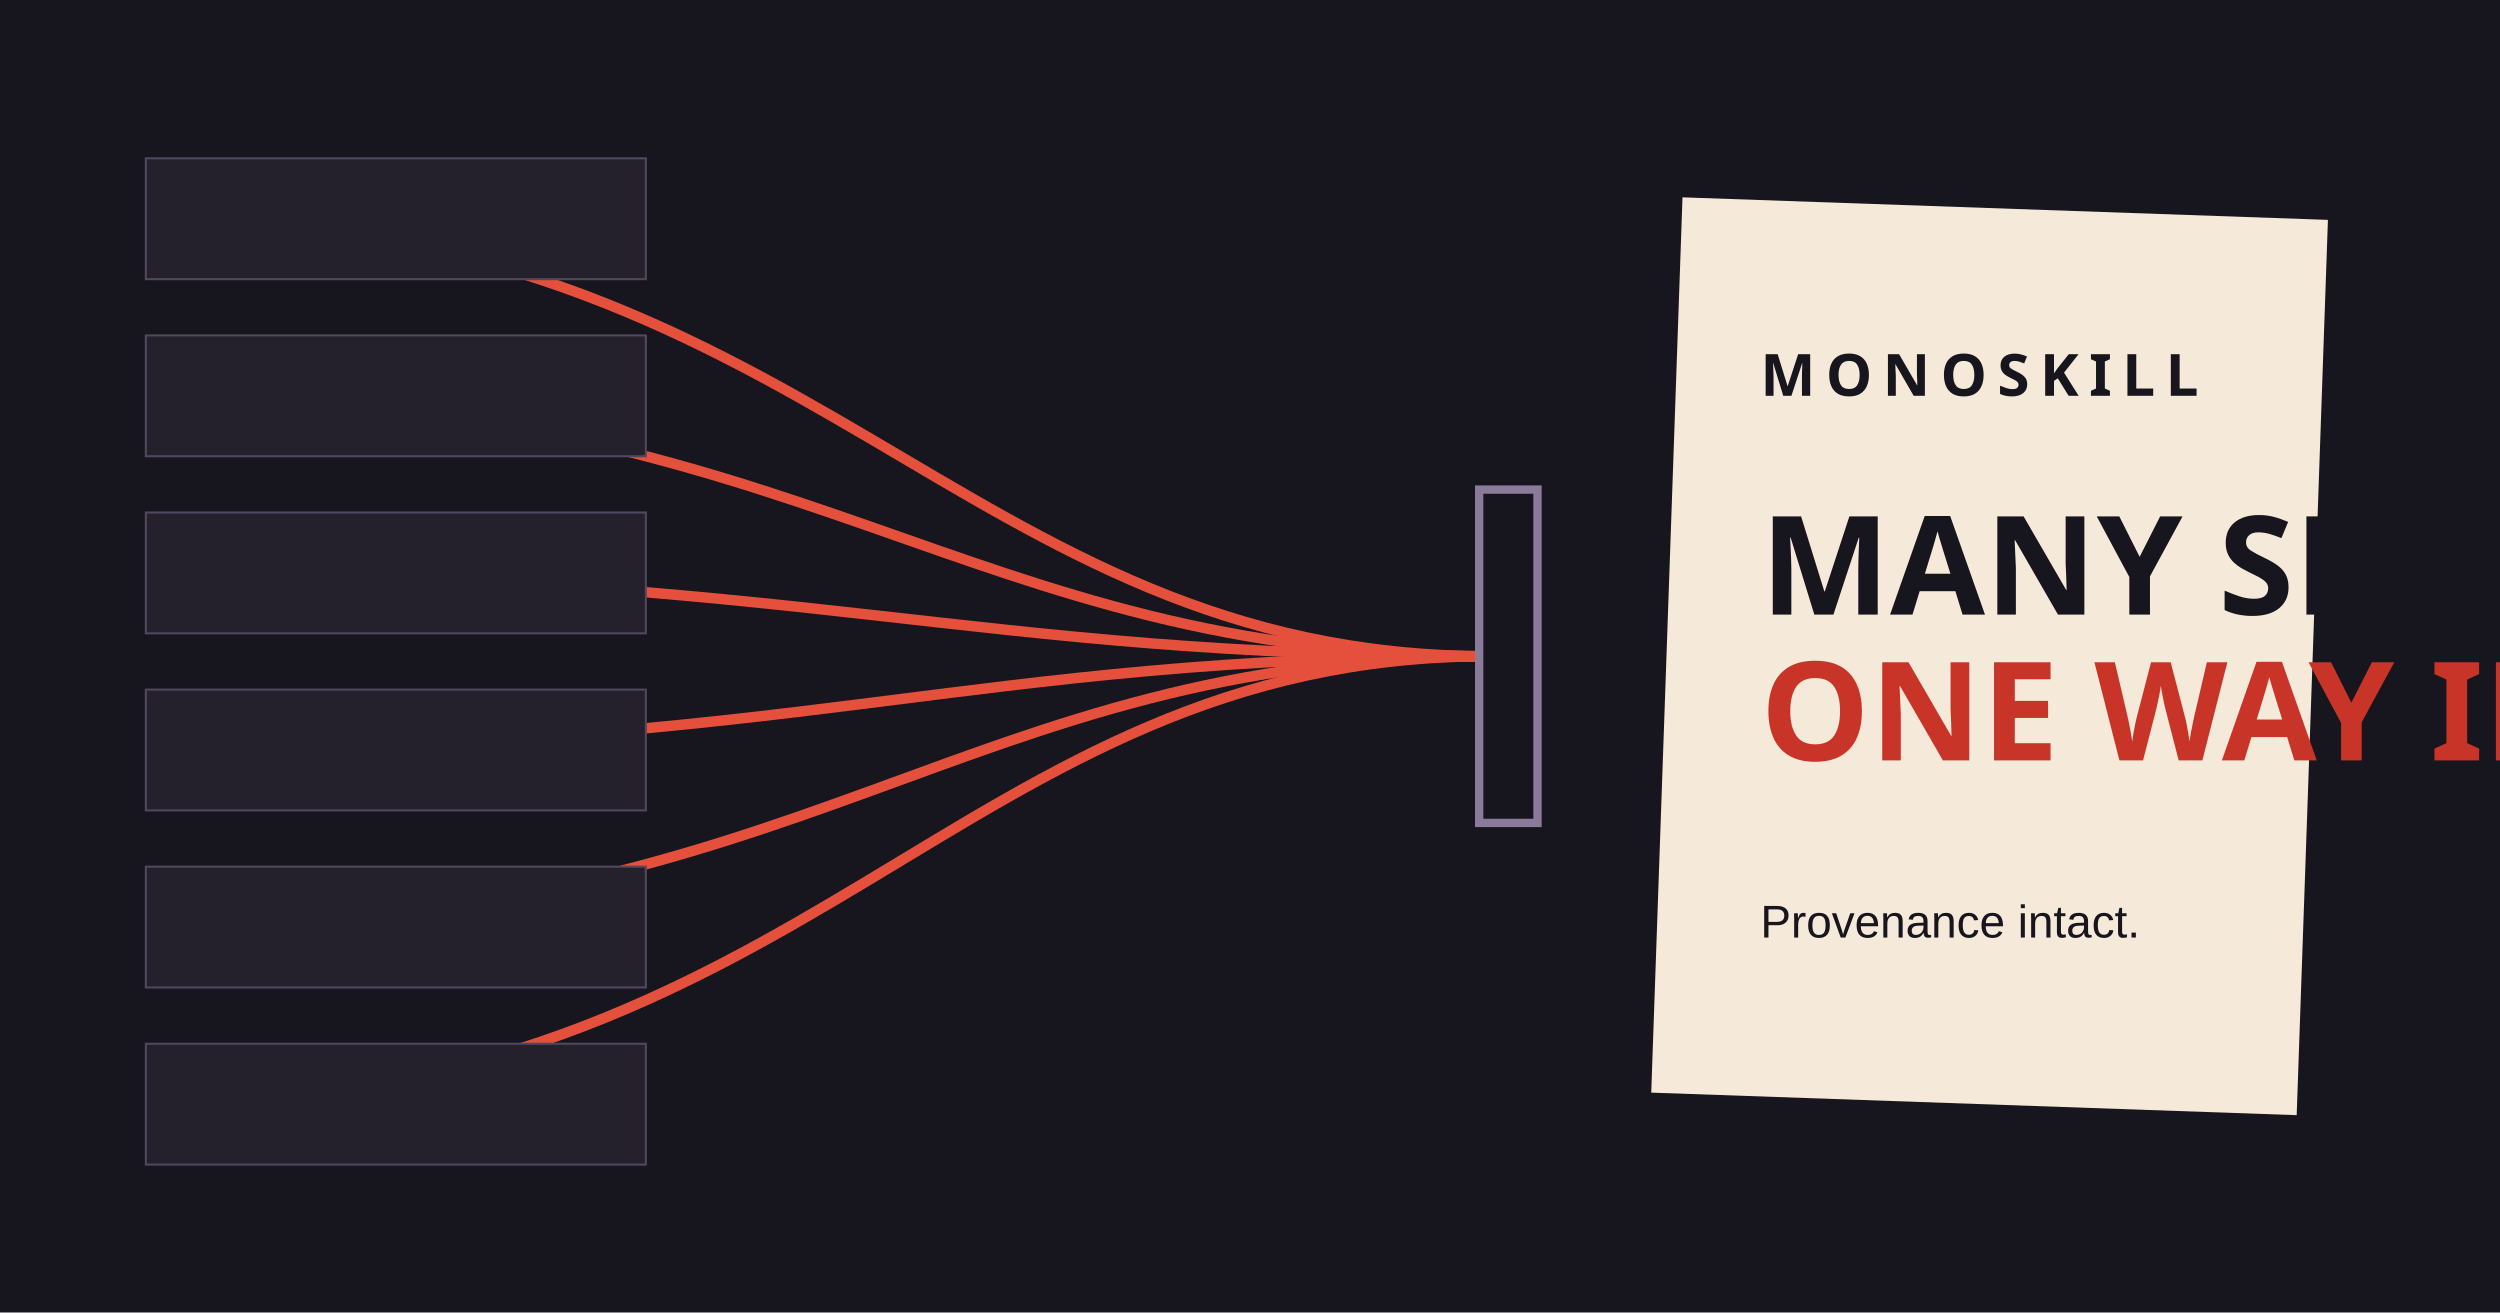
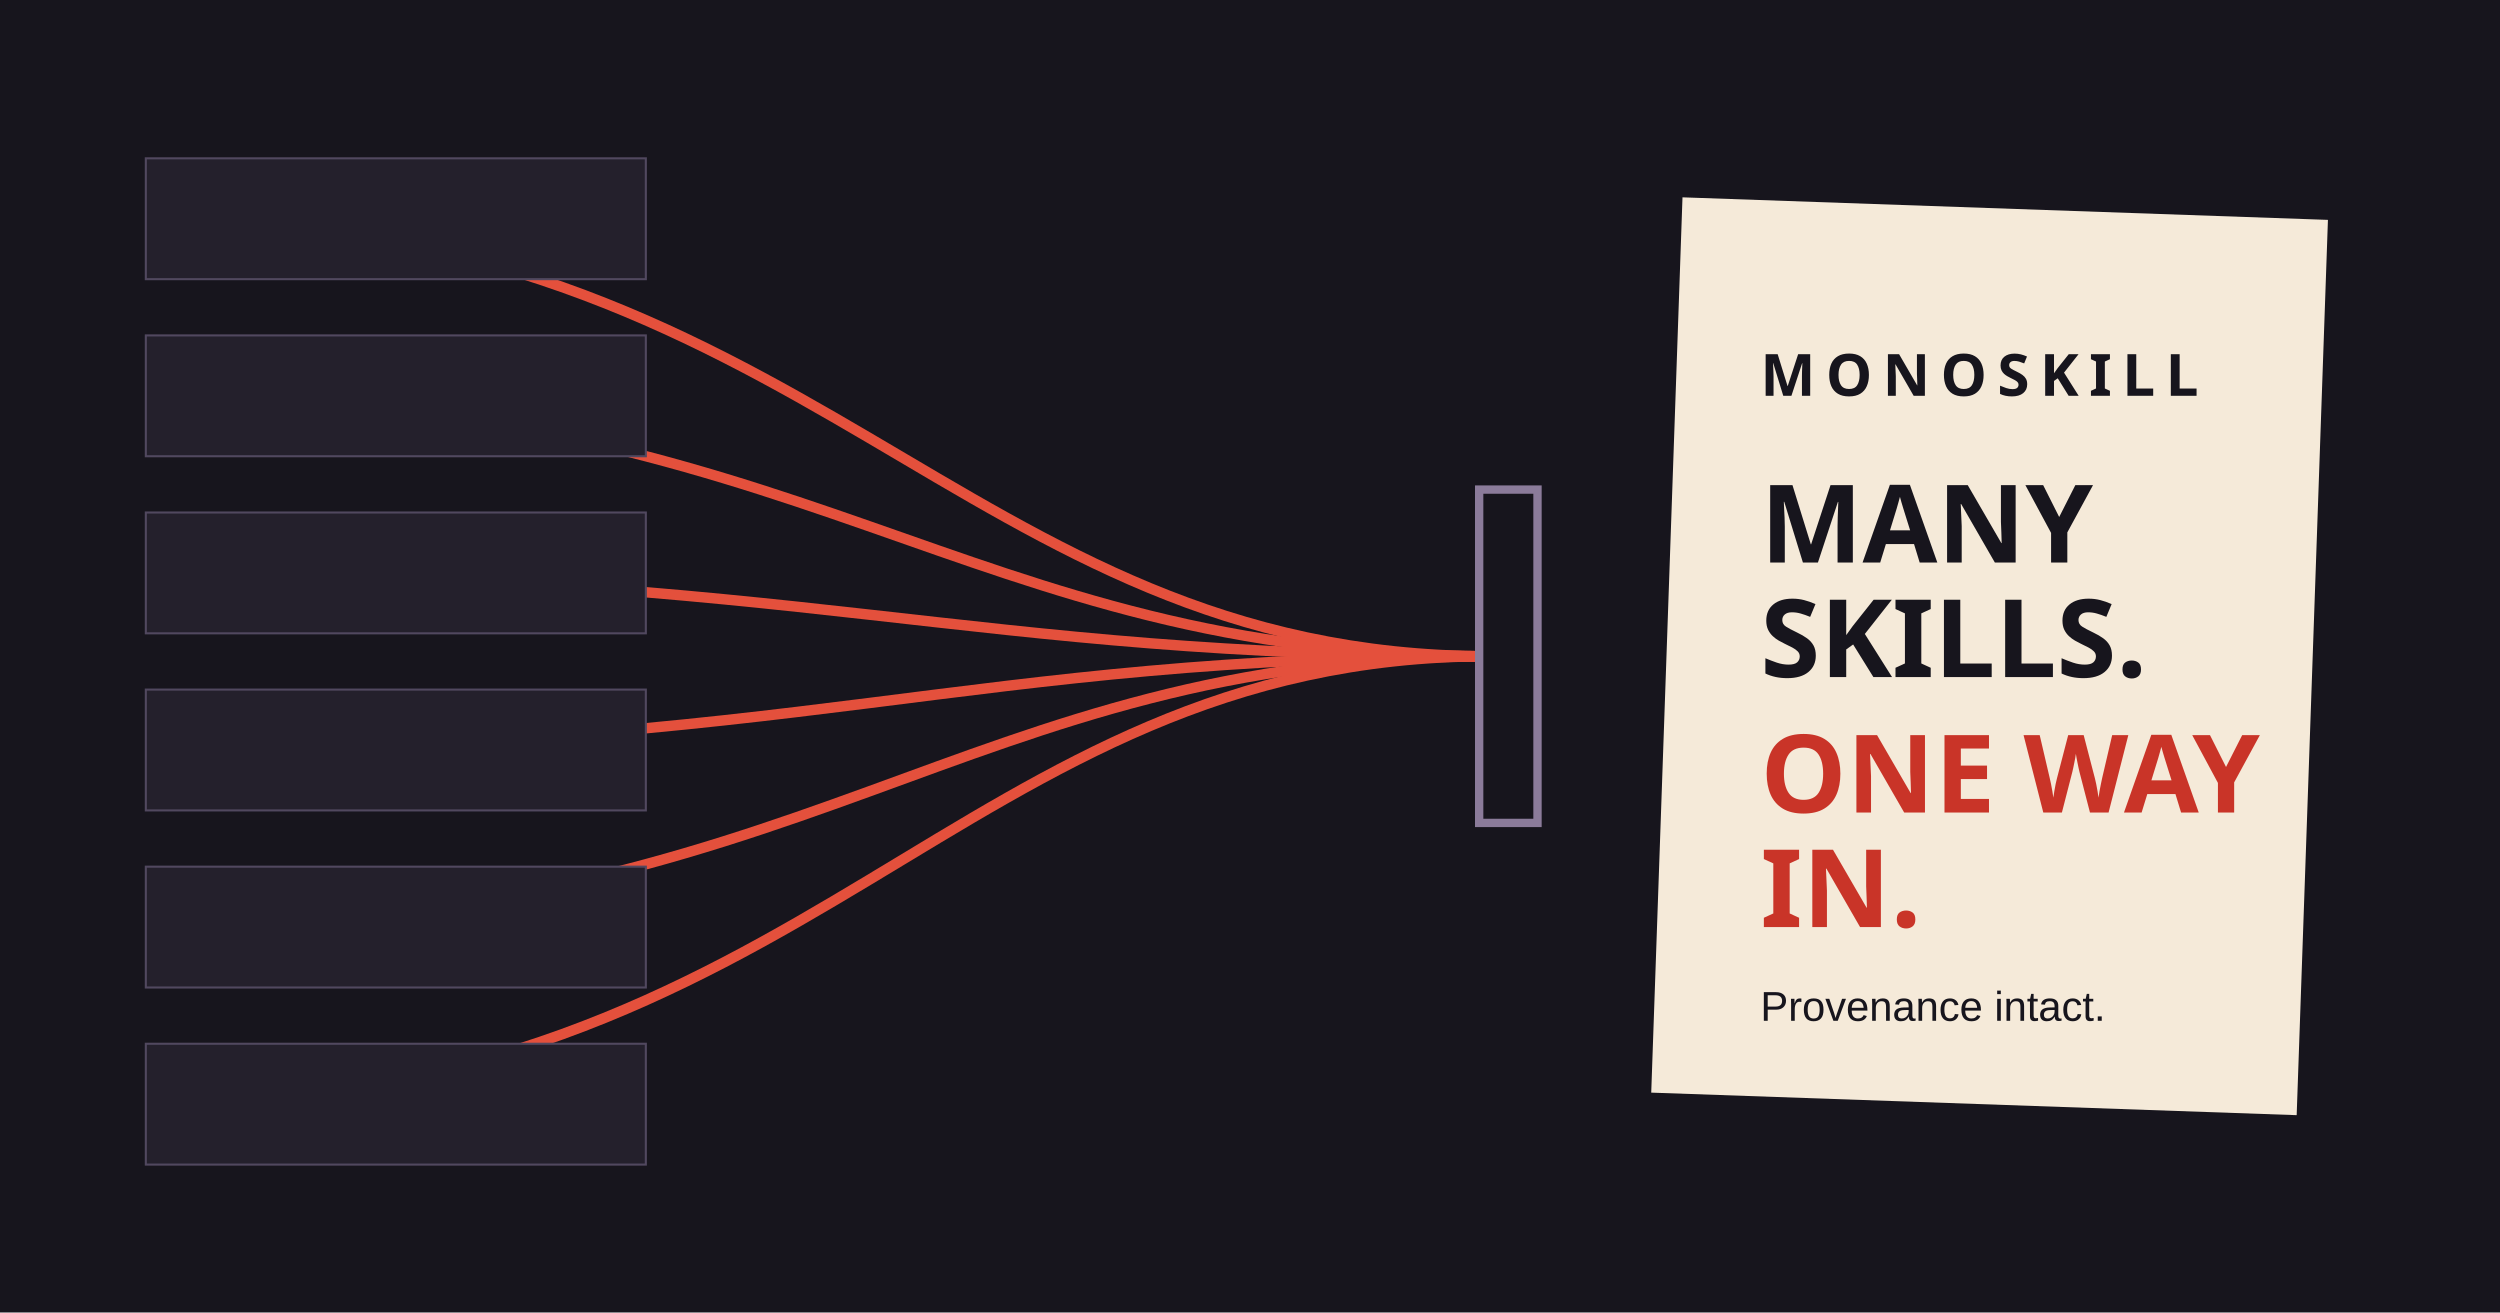
<svg xmlns="http://www.w3.org/2000/svg" width="1200" height="630" viewBox="0 0 1200 630">
  <rect width="1200" height="630" fill="#17151d" />
  <g fill="none" stroke="#fb573f" stroke-width="5" opacity=".9">
    <path d="M70 105C390 105 460 315 715 315" />
    <path d="M70 190C390 190 460 315 715 315" />
    <path d="M70 275C390 275 460 315 715 315" />
    <path d="M70 360C390 360 460 315 715 315" />
    <path d="M70 445C390 445 460 315 715 315" />
    <path d="M70 530C390 530 460 315 715 315" />
  </g>
  <g fill="#24202c" stroke="#51485f">
    <rect x="70" y="76" width="240" height="58" />
    <rect x="70" y="161" width="240" height="58" />
    <rect x="70" y="246" width="240" height="58" />
    <rect x="70" y="331" width="240" height="58" />
    <rect x="70" y="416" width="240" height="58" />
    <rect x="70" y="501" width="240" height="58" />
  </g>
  <rect x="710" y="235" width="28" height="160" fill="#17151d" stroke="#8b7b9a" stroke-width="4" />
  <rect x="800" y="100" width="310" height="430" fill="#f5ead9" transform="rotate(2 955 315)" />
  <text x="845" y="190" fill="#17151d" font-family="Arial Narrow, sans-serif" font-size="28" font-weight="700" letter-spacing="5">MONOSKILL</text>
-   <text x="845" y="295" fill="#17151d" font-family="Arial Narrow, sans-serif" font-size="66" font-weight="900">MANY SKILLS.</text>
-   <text x="845" y="365" fill="#c93428" font-family="Arial Narrow, sans-serif" font-size="66" font-weight="900">ONE WAY IN.</text>
-   <text x="845" y="450" fill="#17151d" font-family="Arial, sans-serif" font-size="22">Provenance intact.</text>
+   <text x="845" y="270" fill="#17151d" font-family="Arial Narrow, sans-serif" font-size="52" font-weight="900">MANY</text>
+   <text x="845" y="325" fill="#17151d" font-family="Arial Narrow, sans-serif" font-size="52" font-weight="900">SKILLS.</text>
+   <text x="845" y="390" fill="#c93428" font-family="Arial Narrow, sans-serif" font-size="52" font-weight="900">ONE WAY</text>
+   <text x="845" y="445" fill="#c93428" font-family="Arial Narrow, sans-serif" font-size="52" font-weight="900">IN.</text>
+   <text x="845" y="490" fill="#17151d" font-family="Arial, sans-serif" font-size="20">Provenance intact.</text>
</svg>
